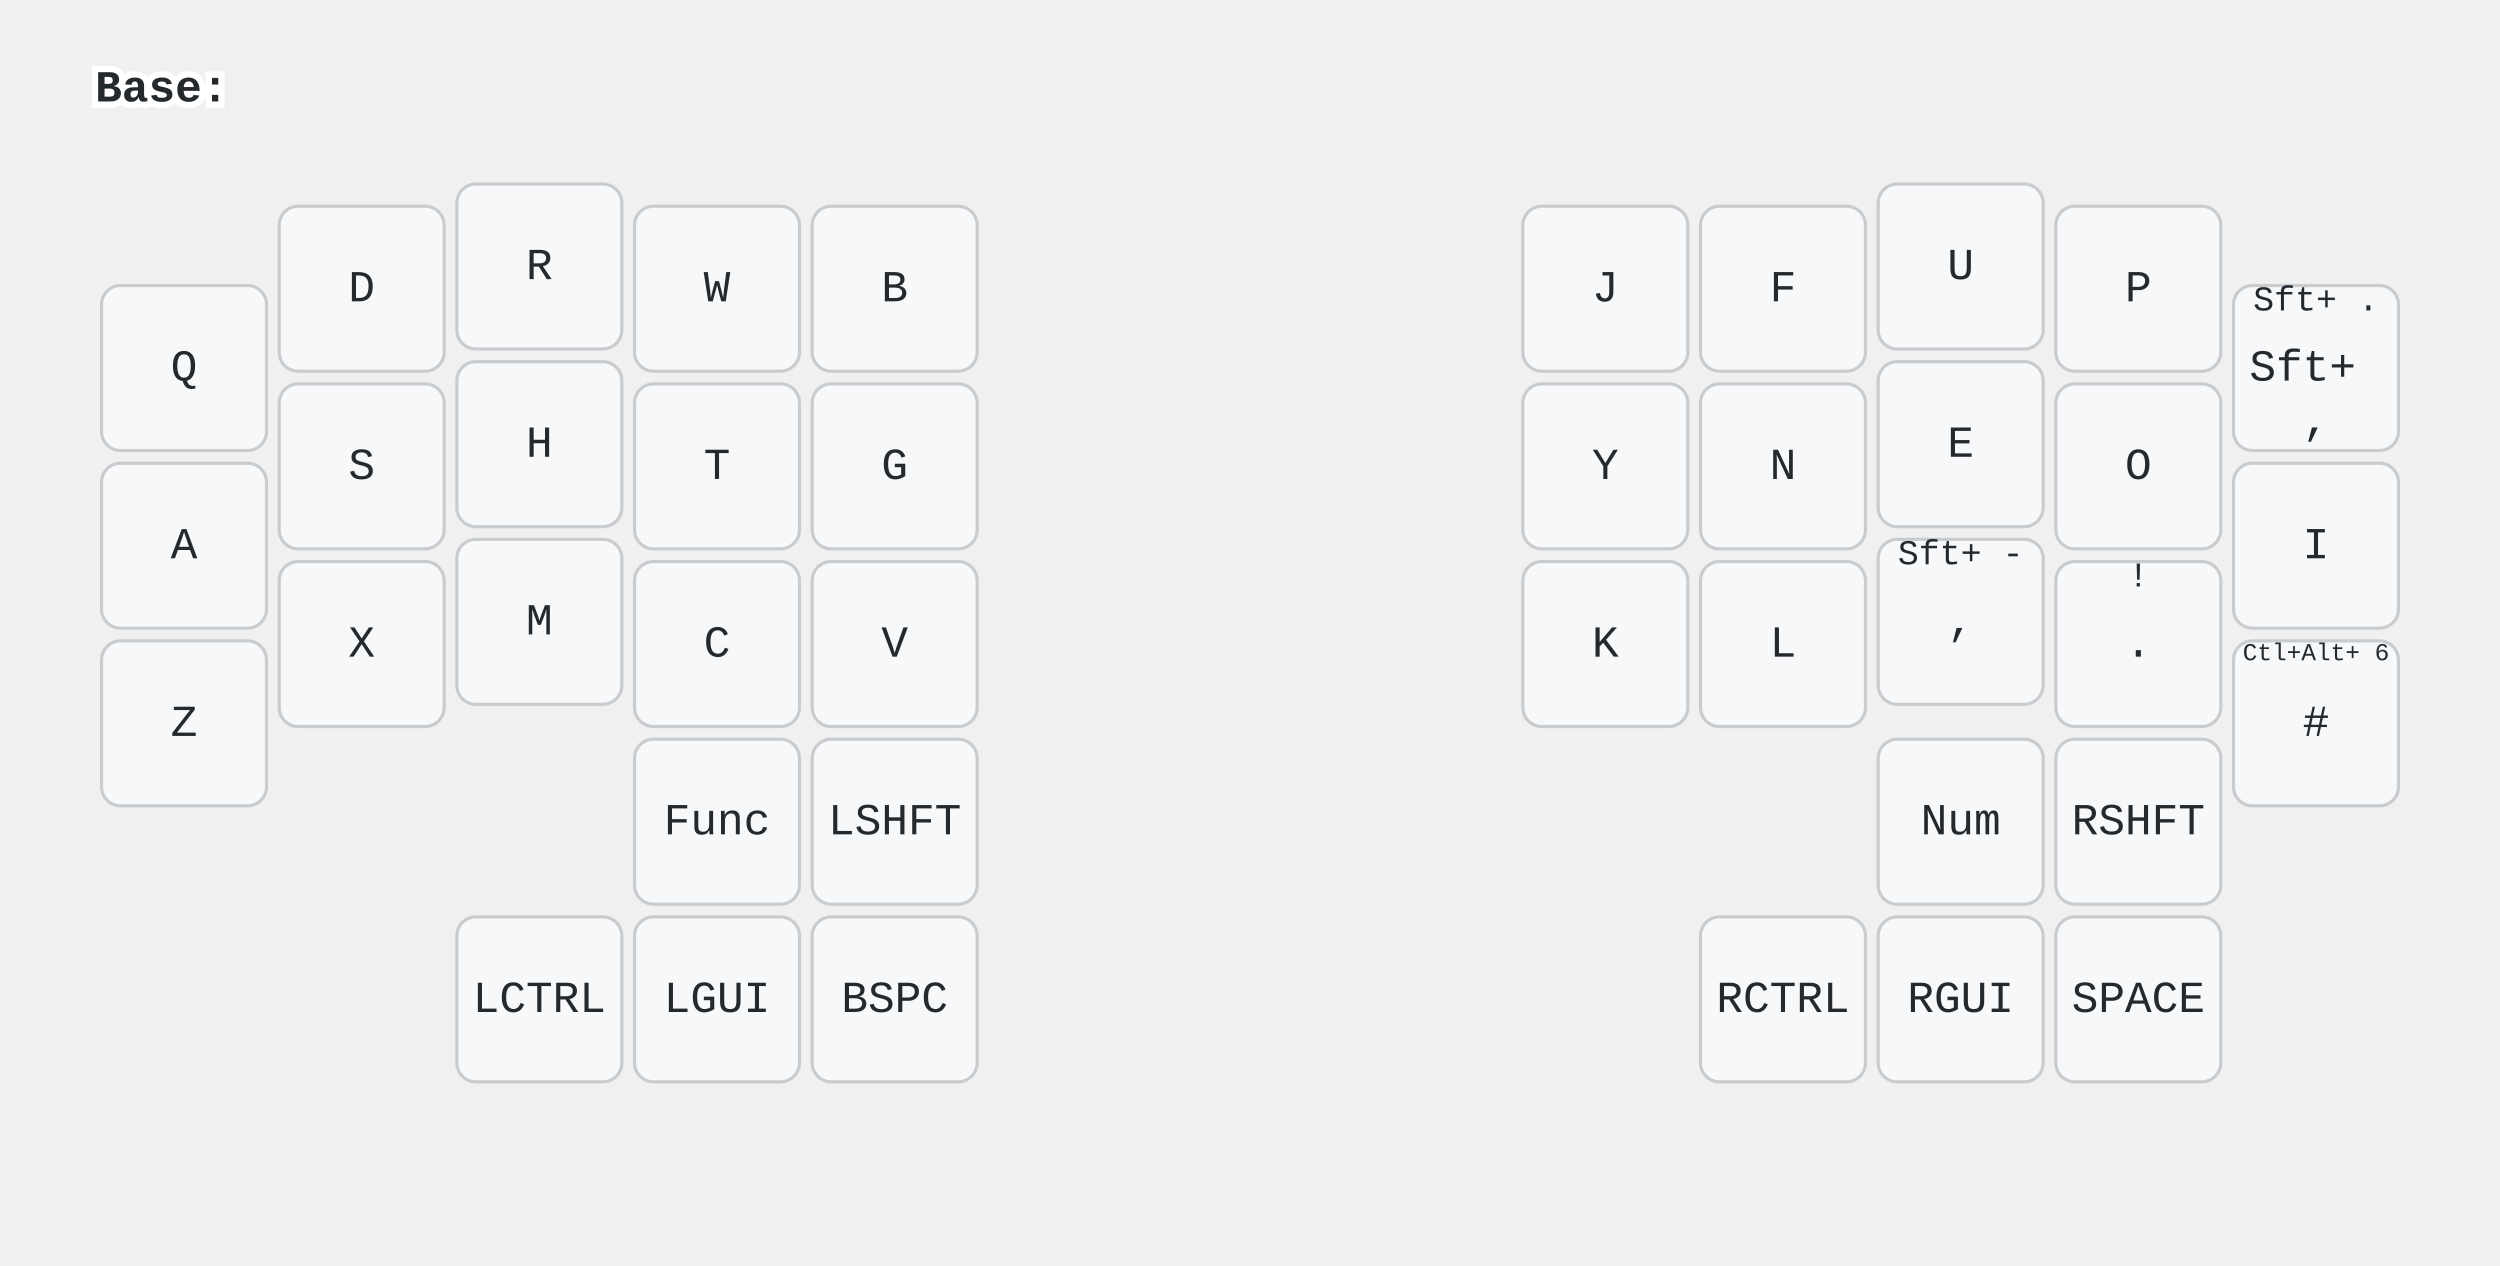
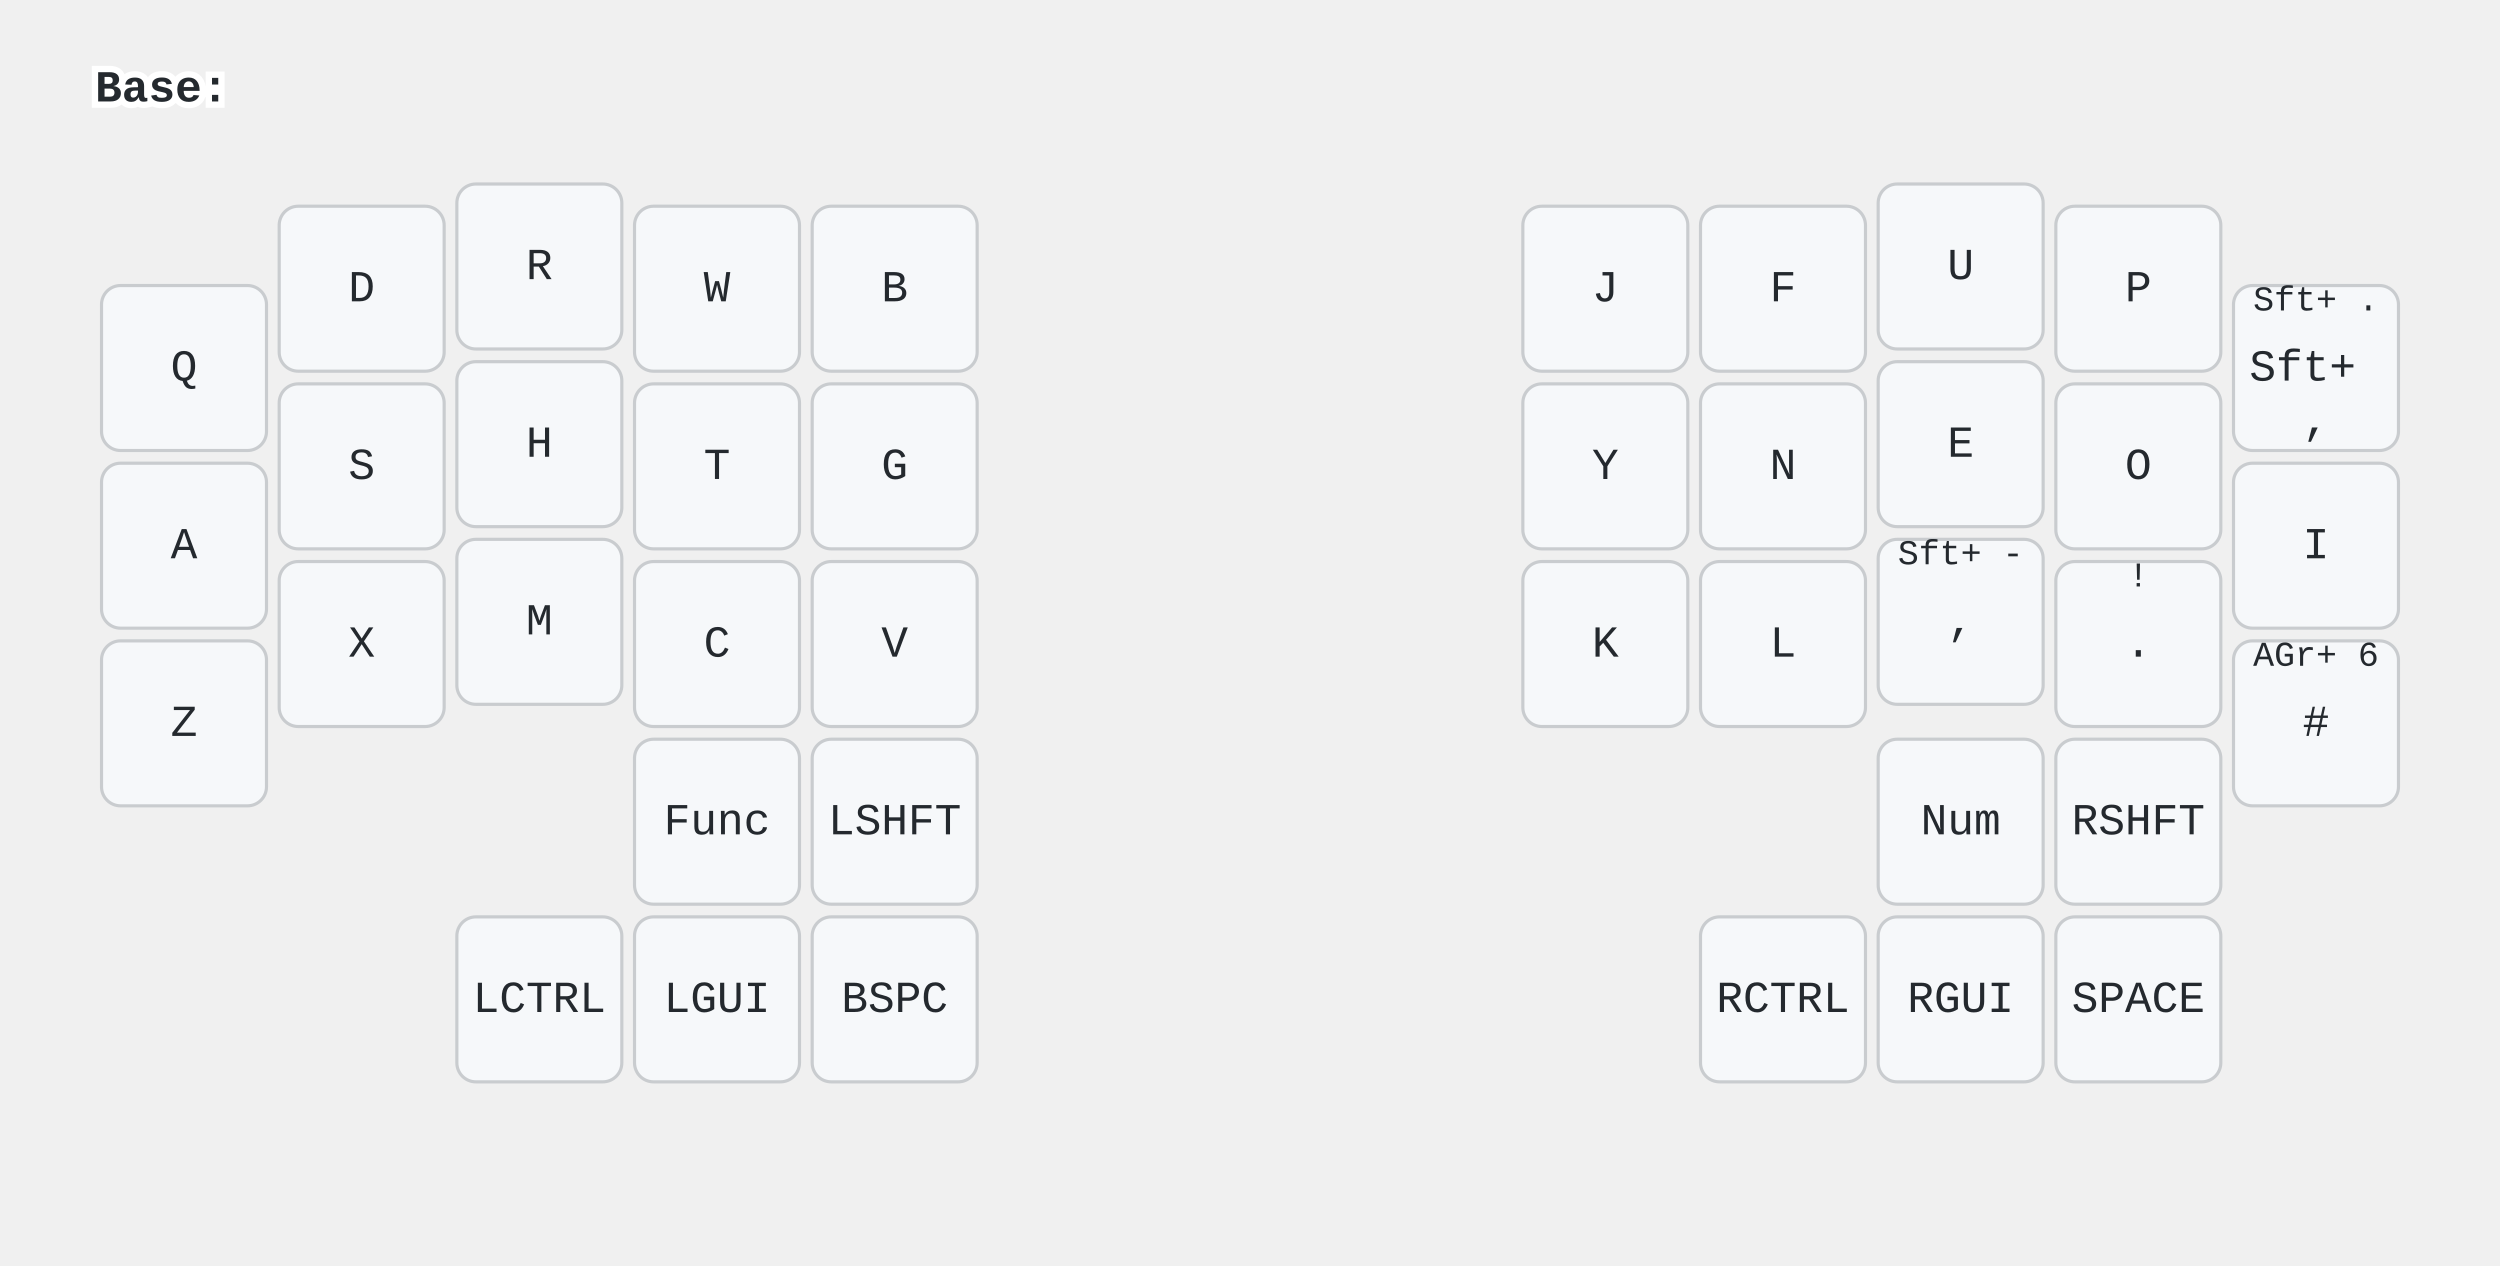
<svg xmlns="http://www.w3.org/2000/svg" width="788" height="399" viewBox="0 0 788 399" class="keymap">
  <style>/* inherit to force styles through use tags */
svg path {
    fill: inherit;
}

/* font and background color specifications */
svg.keymap {
    font-family: SFMono-Regular,Consolas,Liberation Mono,Menlo,monospace;
    font-size: 14px;
    font-kerning: normal;
    text-rendering: optimizeLegibility;
    fill: #24292e;
}

/* default key styling */
rect.key {
    fill: #f6f8fa;
}

rect.key, rect.combo {
    stroke: #c9cccf;
    stroke-width: 1;
}

/* default key side styling, only used is draw_key_sides is set */
rect.side {
    filter: brightness(90%);
}

/* color accent for combo boxes */
rect.combo, rect.combo-separate {
    fill: #cdf;
}

/* color accent for held keys */
rect.held, rect.combo.held {
    fill: #fdd;
}

/* color accent for ghost (optional) keys */
rect.ghost, rect.combo.ghost {
    stroke-dasharray: 4, 4;
    stroke-width: 2;
}

text {
    text-anchor: middle;
    dominant-baseline: middle;
}

/* styling for layer labels */
text.label {
    font-weight: bold;
    text-anchor: start;
    stroke: white;
    stroke-width: 4;
    paint-order: stroke;
}

/* styling for optional footer */
text.footer {
    text-anchor: end;
    dominant-baseline: auto;
    stroke: white;
    stroke-width: 4;
    paint-order: stroke;
}

/* styling for combo tap, and key non-tap label text */
text.combo, text.hold, text.shifted, text.left, text.right {
    font-size: 11px;
}

text.hold {
    text-anchor: middle;
    dominant-baseline: auto;
}

text.shifted {
    text-anchor: middle;
    dominant-baseline: hanging;
}

text.left {
    text-anchor: start;
}

text.right {
    text-anchor: end;
}

text.layer-activator {
    text-decoration: underline;
}

/* styling for hold/shifted label text in combo box */
text.combo.hold, text.combo.shifted, text.combo.left, text.combo.right {
    font-size: 8px;
}

/* lighter symbol for transparent keys */
text.trans {
    fill: #7b7e81;
}

/* styling for combo dendrons */
path.combo {
    stroke-width: 1;
    stroke: gray;
    fill: none;
}

/* Start Tabler Icons Cleanup */
/* cannot use height/width with glyphs */
.icon-tabler &gt; path {
    fill: inherit;
    stroke: inherit;
    stroke-width: 2;
}
/* hide tabler's default box */
.icon-tabler &gt; path[stroke="none"][fill="none"] {
    visibility: hidden;
}
/* End Tabler Icons Cleanup */

@media (prefers-color-scheme: dark) {
svg.keymap { fill: #d1d6db; }
rect.key { fill: #3f4750; }
rect.key, rect.combo { stroke: #60666c; }
rect.combo, rect.combo-separate { fill: #1f3d7a; }
rect.held, rect.combo.held { fill: #854747; }
text.label, text.footer { stroke: black; }
text.trans { fill: #7e8184; }
path.combo { stroke: #7f7f7f; }

}</style>
  <g transform="translate(30, 0)" class="layer-Base">
    <text x="0" y="28" class="label" id="Base">Base:</text>
    <g transform="translate(0, 56)">
      <g transform="translate(28, 60)" class="key keypos-0">
        <rect rx="6" ry="6" x="-26" y="-26" width="52" height="52" class="key" />
        <text x="0" y="0" class="key tap">Q</text>
      </g>
      <g transform="translate(84, 35)" class="key keypos-1">
        <rect rx="6" ry="6" x="-26" y="-26" width="52" height="52" class="key" />
        <text x="0" y="0" class="key tap">D</text>
      </g>
      <g transform="translate(140, 28)" class="key keypos-2">
        <rect rx="6" ry="6" x="-26" y="-26" width="52" height="52" class="key" />
        <text x="0" y="0" class="key tap">R</text>
      </g>
      <g transform="translate(196, 35)" class="key keypos-3">
        <rect rx="6" ry="6" x="-26" y="-26" width="52" height="52" class="key" />
        <text x="0" y="0" class="key tap">W</text>
      </g>
      <g transform="translate(252, 35)" class="key keypos-4">
        <rect rx="6" ry="6" x="-26" y="-26" width="52" height="52" class="key" />
        <text x="0" y="0" class="key tap">B</text>
      </g>
      <g transform="translate(476, 35)" class="key keypos-5">
        <rect rx="6" ry="6" x="-26" y="-26" width="52" height="52" class="key" />
        <text x="0" y="0" class="key tap">J</text>
      </g>
      <g transform="translate(532, 35)" class="key keypos-6">
        <rect rx="6" ry="6" x="-26" y="-26" width="52" height="52" class="key" />
        <text x="0" y="0" class="key tap">F</text>
      </g>
      <g transform="translate(588, 28)" class="key keypos-7">
        <rect rx="6" ry="6" x="-26" y="-26" width="52" height="52" class="key" />
        <text x="0" y="0" class="key tap">U</text>
      </g>
      <g transform="translate(644, 35)" class="key keypos-8">
        <rect rx="6" ry="6" x="-26" y="-26" width="52" height="52" class="key" />
        <text x="0" y="0" class="key tap">P</text>
      </g>
      <g transform="translate(700, 60)" class="key keypos-9">
        <rect rx="6" ry="6" x="-26" y="-26" width="52" height="52" class="key" />
        <text x="0" y="0" class="key tap">
          <tspan x="0" dy="-0.0em">Sft+</tspan>
          <tspan x="0" dy="1.2em">,</tspan>
        </text>
        <text x="0" y="-24" class="key shifted">Sft+ .</text>
      </g>
      <g transform="translate(28, 116)" class="key keypos-10">
        <rect rx="6" ry="6" x="-26" y="-26" width="52" height="52" class="key" />
        <text x="0" y="0" class="key tap">A</text>
      </g>
      <g transform="translate(84, 91)" class="key keypos-11">
        <rect rx="6" ry="6" x="-26" y="-26" width="52" height="52" class="key" />
        <text x="0" y="0" class="key tap">S</text>
      </g>
      <g transform="translate(140, 84)" class="key keypos-12">
        <rect rx="6" ry="6" x="-26" y="-26" width="52" height="52" class="key" />
        <text x="0" y="0" class="key tap">H</text>
      </g>
      <g transform="translate(196, 91)" class="key keypos-13">
        <rect rx="6" ry="6" x="-26" y="-26" width="52" height="52" class="key" />
        <text x="0" y="0" class="key tap">T</text>
      </g>
      <g transform="translate(252, 91)" class="key keypos-14">
        <rect rx="6" ry="6" x="-26" y="-26" width="52" height="52" class="key" />
        <text x="0" y="0" class="key tap">G</text>
      </g>
      <g transform="translate(476, 91)" class="key keypos-15">
        <rect rx="6" ry="6" x="-26" y="-26" width="52" height="52" class="key" />
        <text x="0" y="0" class="key tap">Y</text>
      </g>
      <g transform="translate(532, 91)" class="key keypos-16">
        <rect rx="6" ry="6" x="-26" y="-26" width="52" height="52" class="key" />
        <text x="0" y="0" class="key tap">N</text>
      </g>
      <g transform="translate(588, 84)" class="key keypos-17">
        <rect rx="6" ry="6" x="-26" y="-26" width="52" height="52" class="key" />
        <text x="0" y="0" class="key tap">E</text>
      </g>
      <g transform="translate(644, 91)" class="key keypos-18">
        <rect rx="6" ry="6" x="-26" y="-26" width="52" height="52" class="key" />
        <text x="0" y="0" class="key tap">O</text>
      </g>
      <g transform="translate(700, 116)" class="key keypos-19">
        <rect rx="6" ry="6" x="-26" y="-26" width="52" height="52" class="key" />
        <text x="0" y="0" class="key tap">I</text>
      </g>
      <g transform="translate(28, 172)" class="key keypos-20">
        <rect rx="6" ry="6" x="-26" y="-26" width="52" height="52" class="key" />
        <text x="0" y="0" class="key tap">Z</text>
      </g>
      <g transform="translate(84, 147)" class="key keypos-21">
        <rect rx="6" ry="6" x="-26" y="-26" width="52" height="52" class="key" />
        <text x="0" y="0" class="key tap">X</text>
      </g>
      <g transform="translate(140, 140)" class="key keypos-22">
        <rect rx="6" ry="6" x="-26" y="-26" width="52" height="52" class="key" />
        <text x="0" y="0" class="key tap">M</text>
      </g>
      <g transform="translate(196, 147)" class="key keypos-23">
        <rect rx="6" ry="6" x="-26" y="-26" width="52" height="52" class="key" />
        <text x="0" y="0" class="key tap">C</text>
      </g>
      <g transform="translate(252, 147)" class="key keypos-24">
        <rect rx="6" ry="6" x="-26" y="-26" width="52" height="52" class="key" />
        <text x="0" y="0" class="key tap">V</text>
      </g>
      <g transform="translate(476, 147)" class="key keypos-25">
        <rect rx="6" ry="6" x="-26" y="-26" width="52" height="52" class="key" />
        <text x="0" y="0" class="key tap">K</text>
      </g>
      <g transform="translate(532, 147)" class="key keypos-26">
        <rect rx="6" ry="6" x="-26" y="-26" width="52" height="52" class="key" />
        <text x="0" y="0" class="key tap">L</text>
      </g>
      <g transform="translate(588, 140)" class="key keypos-27">
        <rect rx="6" ry="6" x="-26" y="-26" width="52" height="52" class="key" />
        <text x="0" y="0" class="key tap">,</text>
        <text x="0" y="-24" class="key shifted">Sft+ -</text>
      </g>
      <g transform="translate(644, 147)" class="key keypos-28">
        <rect rx="6" ry="6" x="-26" y="-26" width="52" height="52" class="key" />
        <text x="0" y="0" class="key tap">.</text>
        <text x="0" y="-24" class="key shifted">!</text>
      </g>
      <g transform="translate(700, 172)" class="key keypos-29">
        <rect rx="6" ry="6" x="-26" y="-26" width="52" height="52" class="key" />
        <text x="0" y="0" class="key tap">#</text>
-         <text x="0" y="-24" class="key shifted">
-           <tspan style="font-size: 70%">Ctl+Alt+ 6</tspan>
-         </text>
+         <text x="0" y="-24" class="key shifted">AGr+ 6</text>
      </g>
      <g transform="translate(196, 203)" class="key keypos-30">
        <rect rx="6" ry="6" x="-26" y="-26" width="52" height="52" class="key" />
        <text x="0" y="0" class="key tap">Func</text>
      </g>
      <g transform="translate(252, 203)" class="key keypos-31">
        <rect rx="6" ry="6" x="-26" y="-26" width="52" height="52" class="key" />
        <text x="0" y="0" class="key tap">LSHFT</text>
      </g>
      <g transform="translate(644, 203)" class="key keypos-32">
        <rect rx="6" ry="6" x="-26" y="-26" width="52" height="52" class="key" />
        <text x="0" y="0" class="key tap">RSHFT</text>
      </g>
      <g transform="translate(588, 203)" class="key keypos-33">
        <rect rx="6" ry="6" x="-26" y="-26" width="52" height="52" class="key" />
        <text x="0" y="0" class="key tap">Num</text>
      </g>
      <g transform="translate(140, 259)" class="key keypos-34">
        <rect rx="6" ry="6" x="-26" y="-26" width="52" height="52" class="key" />
        <text x="0" y="0" class="key tap">LCTRL</text>
      </g>
      <g transform="translate(196, 259)" class="key keypos-35">
        <rect rx="6" ry="6" x="-26" y="-26" width="52" height="52" class="key" />
        <text x="0" y="0" class="key tap">LGUI</text>
      </g>
      <g transform="translate(252, 259)" class="key keypos-36">
        <rect rx="6" ry="6" x="-26" y="-26" width="52" height="52" class="key" />
        <text x="0" y="0" class="key tap">BSPC</text>
      </g>
      <g transform="translate(644, 259)" class="key keypos-37">
        <rect rx="6" ry="6" x="-26" y="-26" width="52" height="52" class="key" />
        <text x="0" y="0" class="key tap">SPACE</text>
      </g>
      <g transform="translate(588, 259)" class="key keypos-38">
        <rect rx="6" ry="6" x="-26" y="-26" width="52" height="52" class="key" />
        <text x="0" y="0" class="key tap">RGUI</text>
      </g>
      <g transform="translate(532, 259)" class="key keypos-39">
        <rect rx="6" ry="6" x="-26" y="-26" width="52" height="52" class="key" />
        <text x="0" y="0" class="key tap">RCTRL</text>
      </g>
    </g>
  </g>
</svg>
